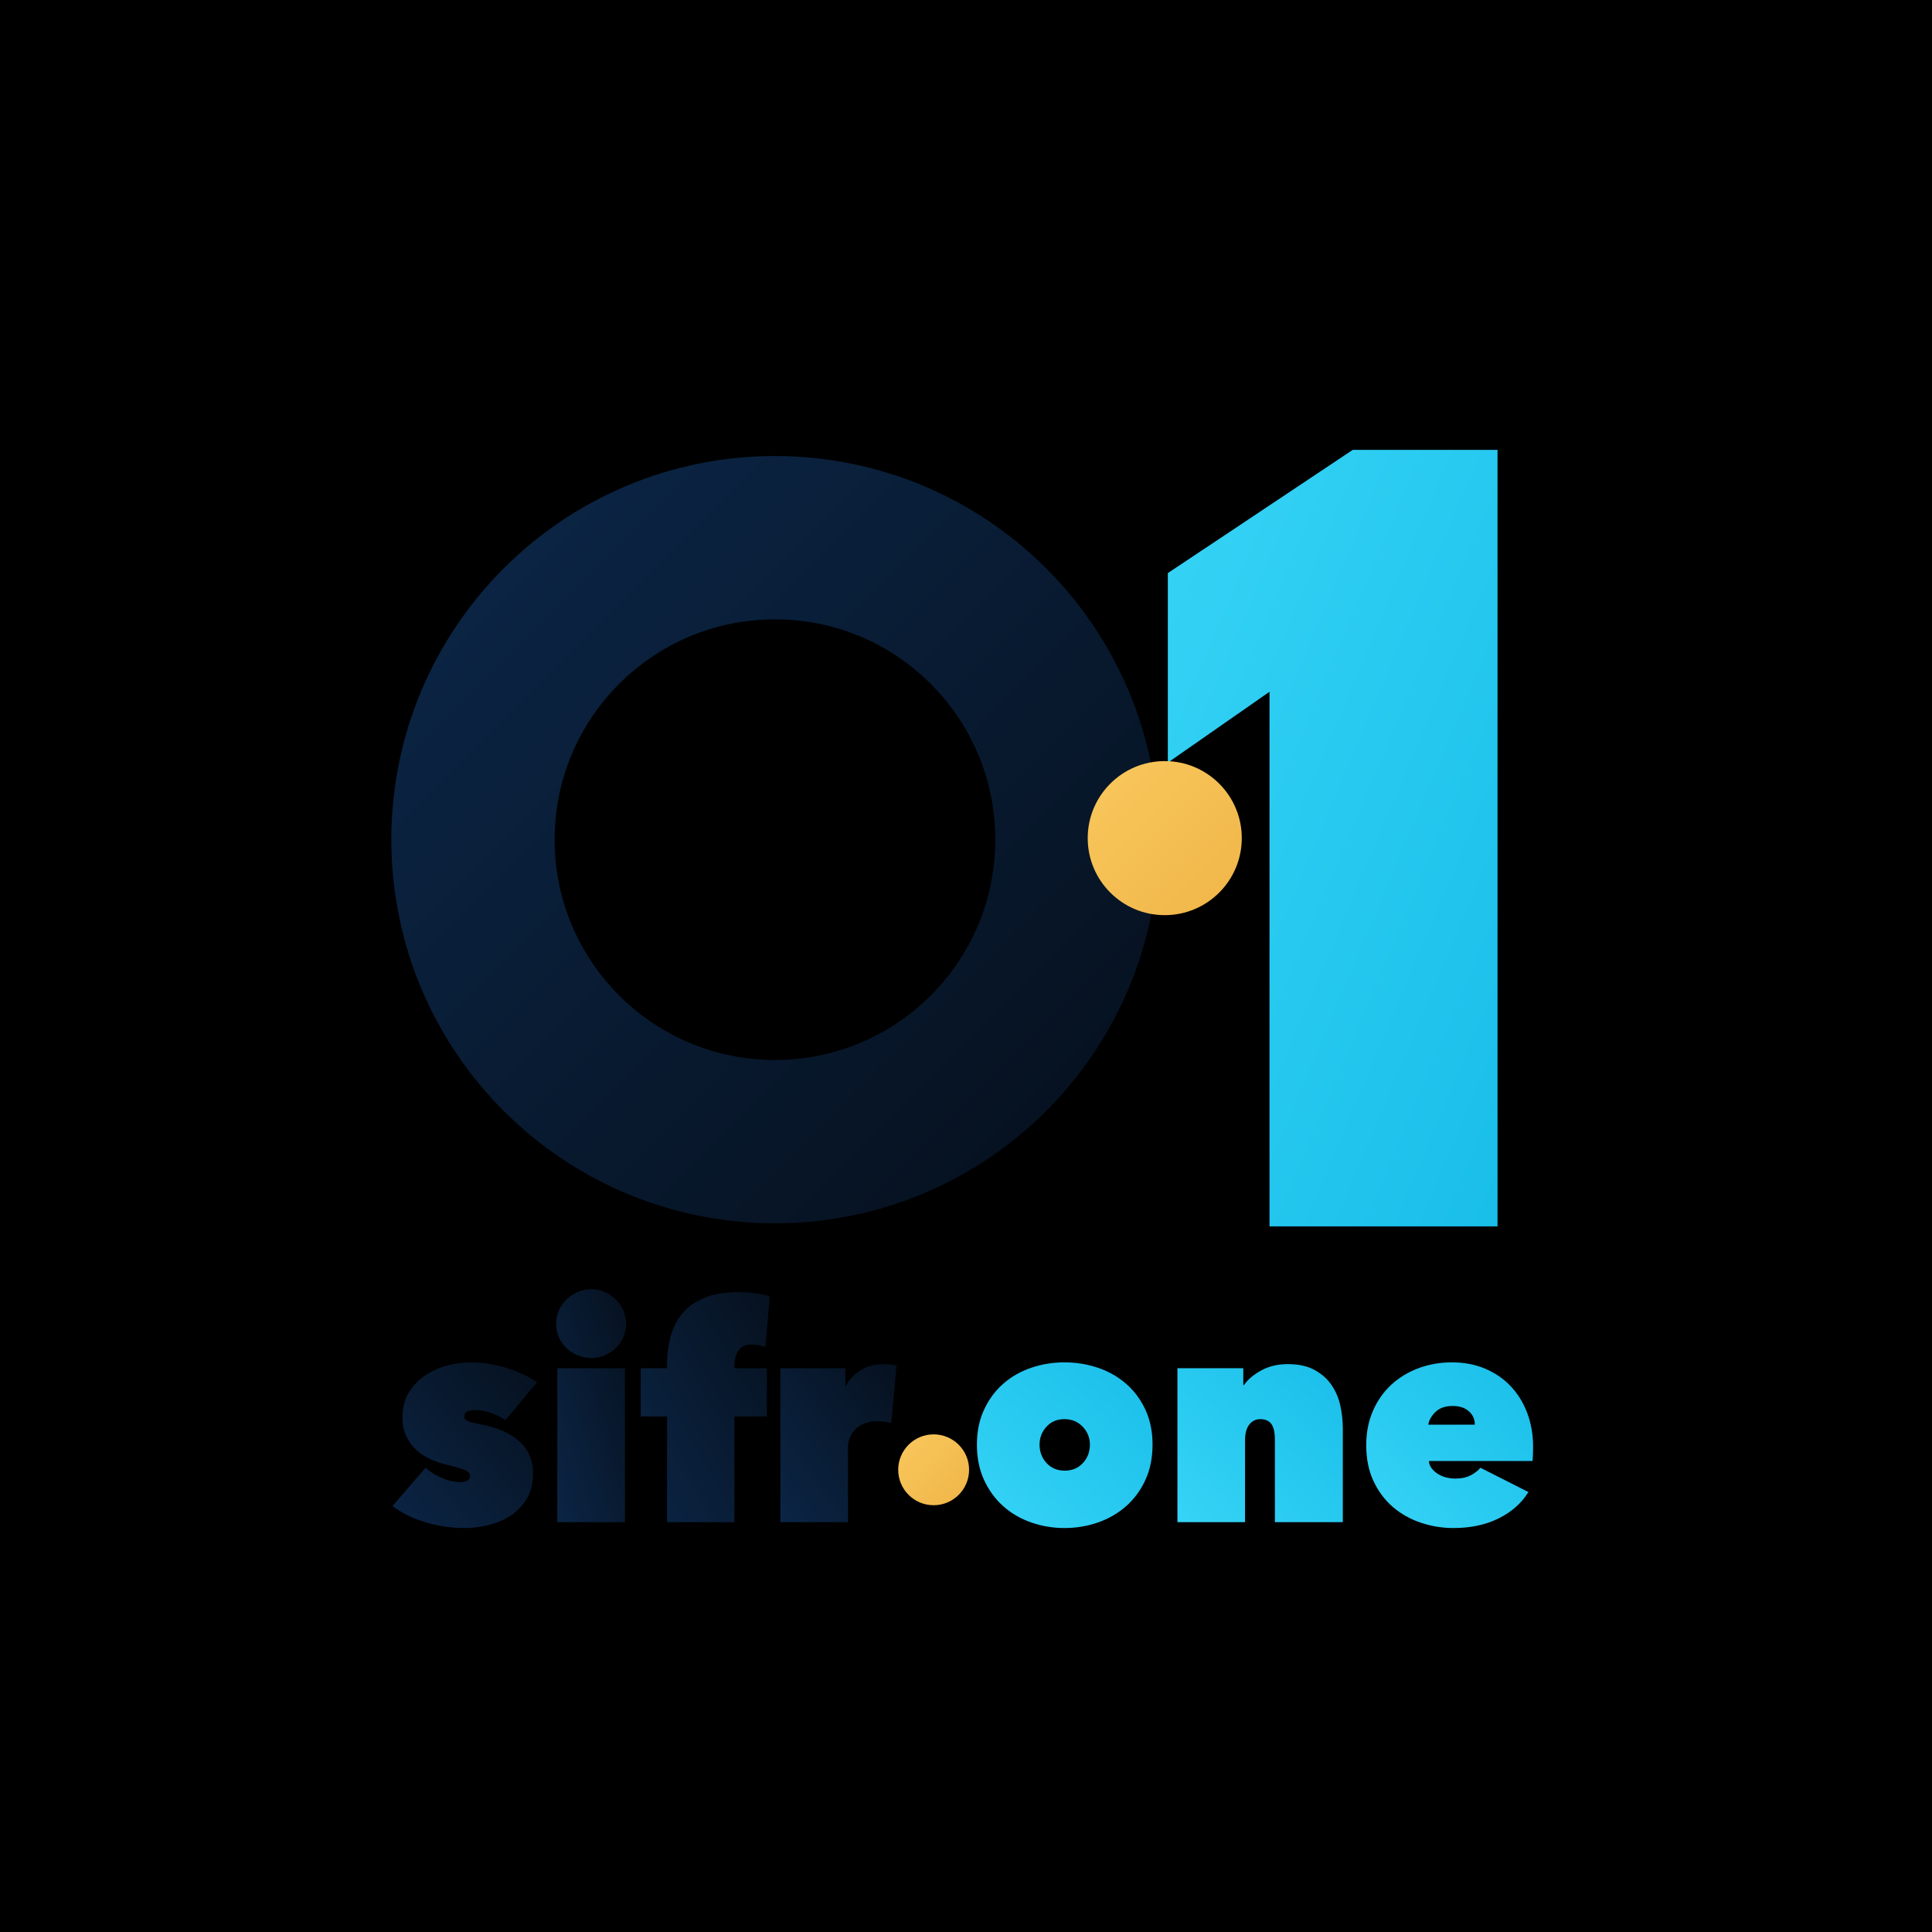
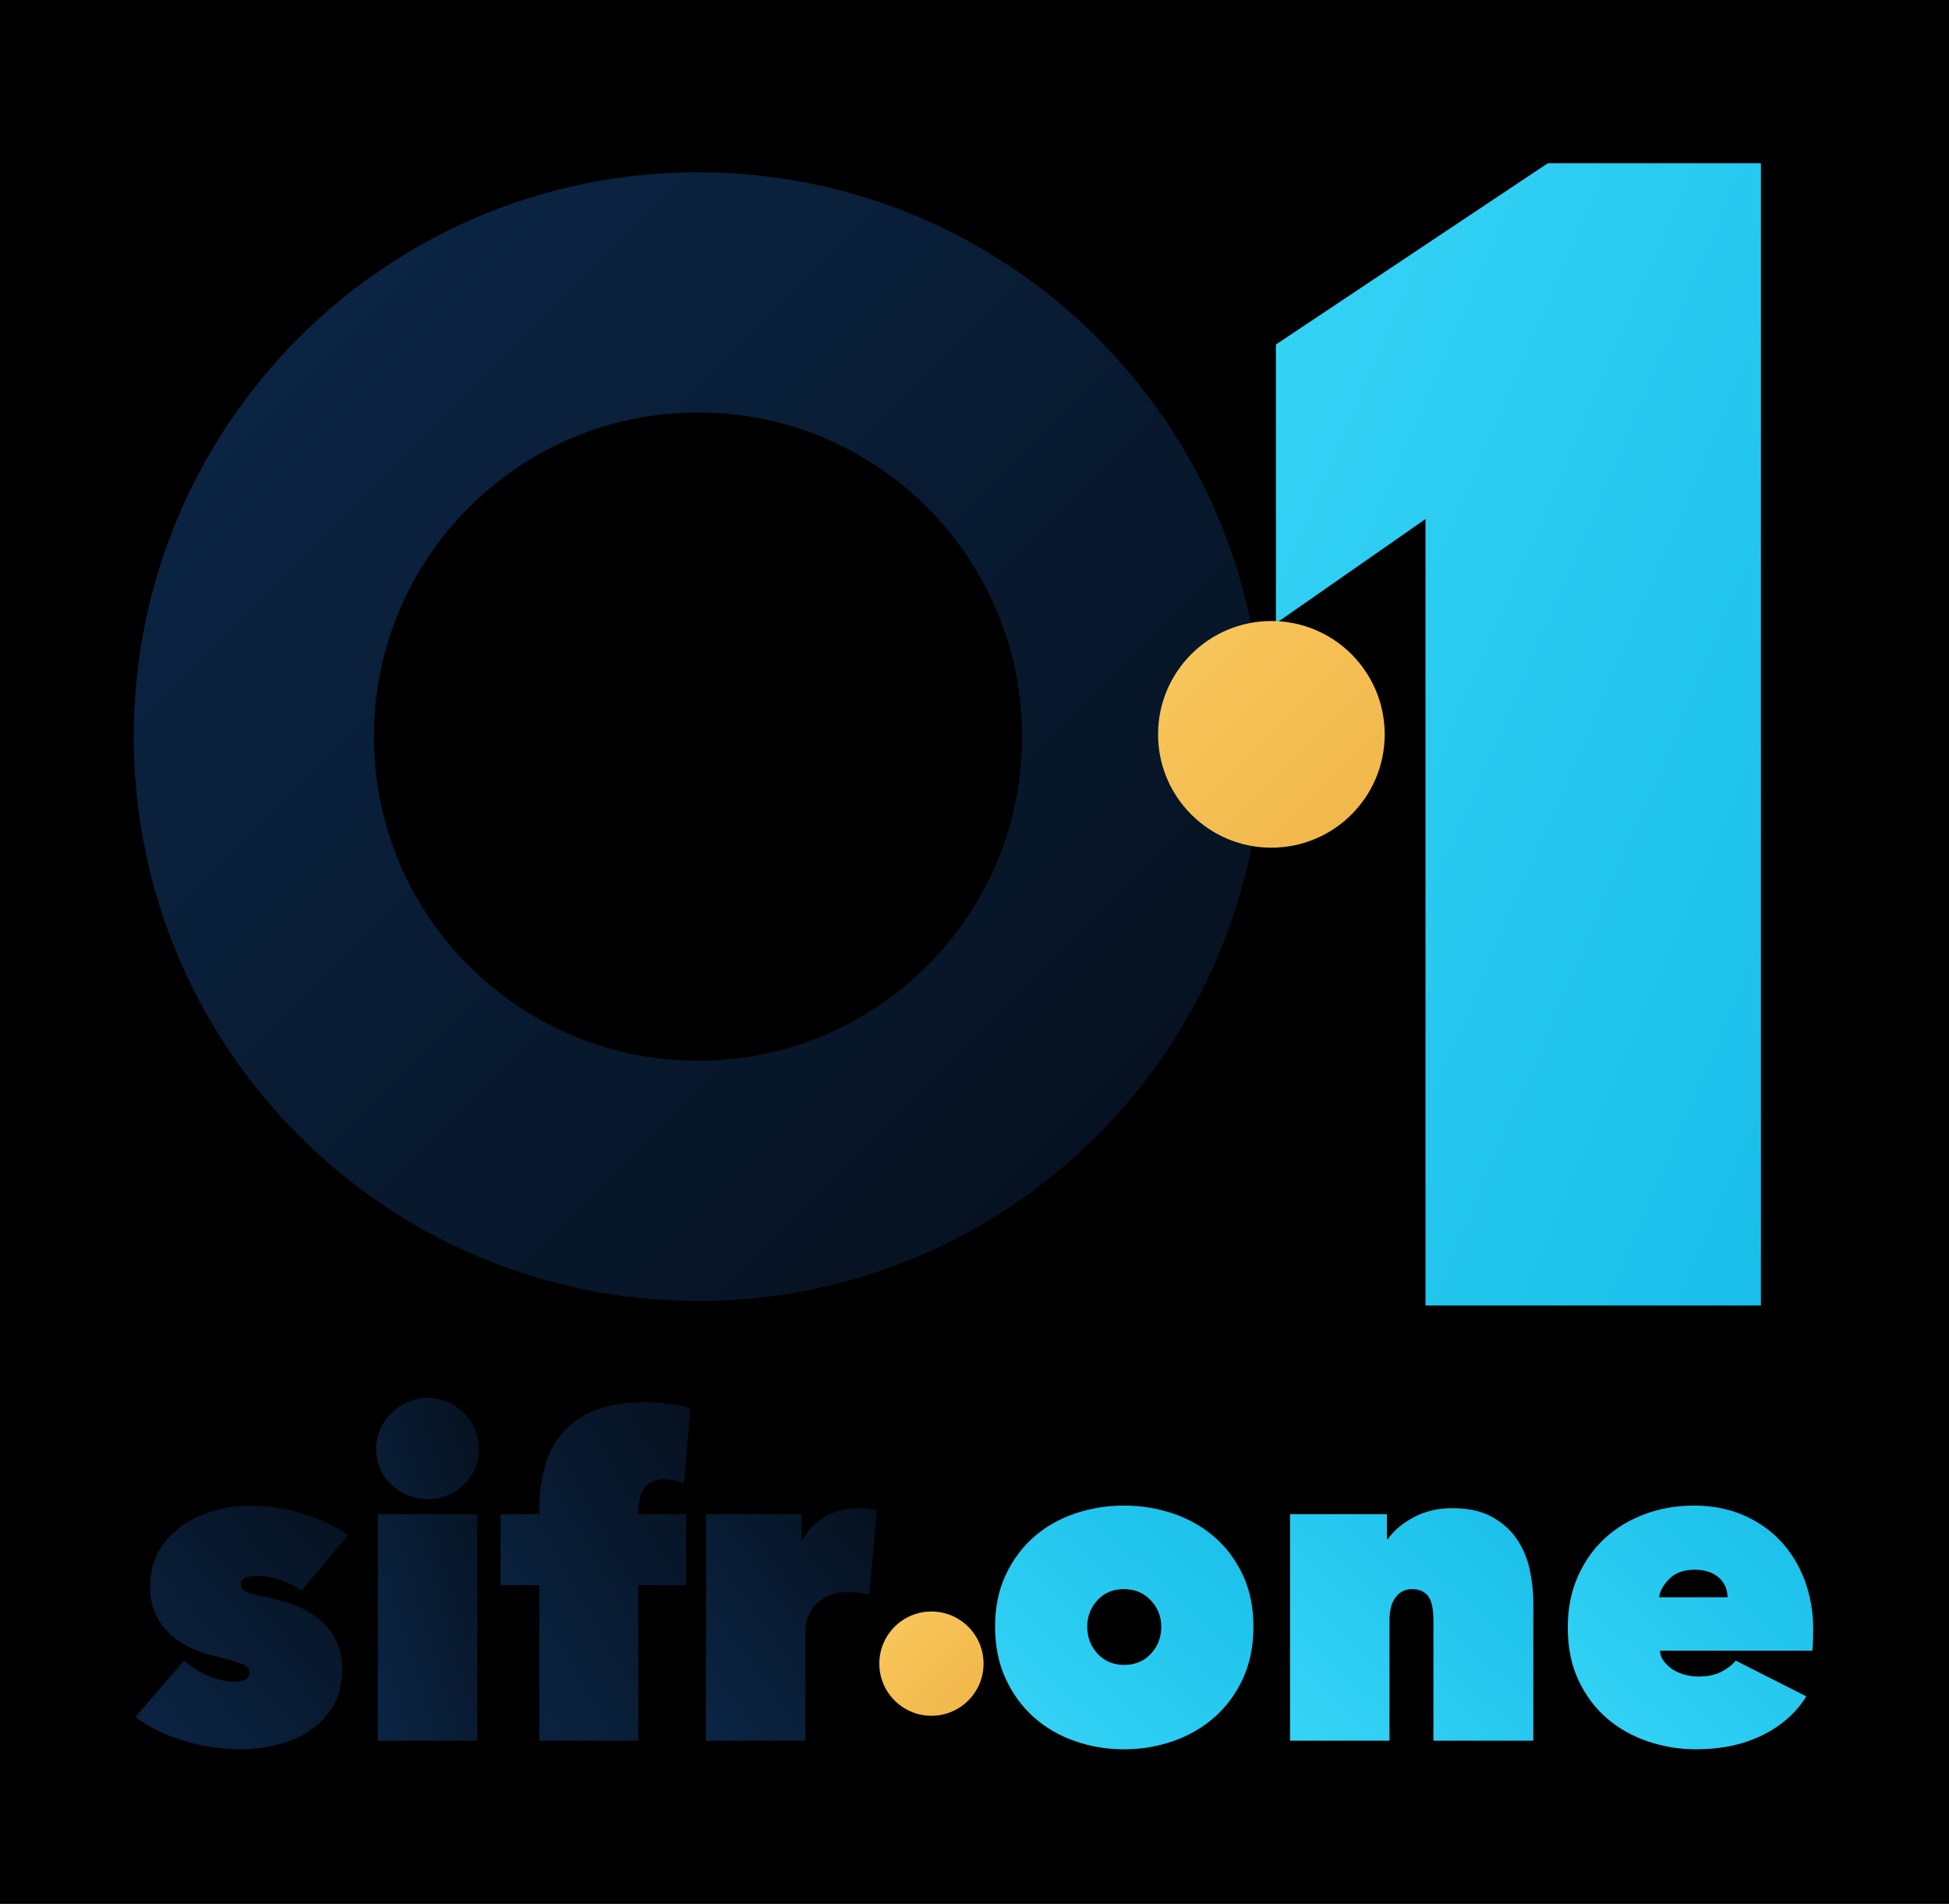
- <svg xmlns="http://www.w3.org/2000/svg" viewBox="0 0 1254 1254" role="img" aria-labelledby="title desc">
+ <svg xmlns="http://www.w3.org/2000/svg" viewBox="195 220 860 840" role="img" aria-labelledby="title desc">
  <defs>
    <linearGradient id="navy" x1="0" y1="0" x2="1" y2="1">
      <stop offset="0" stop-color="#0B2545" />
      <stop offset="1" stop-color="#06111F" />
    </linearGradient>
    <linearGradient id="cyan" x1="0" y1="0" x2="1" y2="1">
      <stop offset="0" stop-color="#36D4F6" />
      <stop offset="1" stop-color="#19BEE9" />
    </linearGradient>
    <linearGradient id="gold" x1="0" y1="0" x2="1" y2="1">
      <stop offset="0" stop-color="#F9C85D" />
      <stop offset="1" stop-color="#F0B548" />
    </linearGradient>
  </defs>
-   <rect width="1254" height="1254" fill="#000" />
+   <rect x="195" y="220" width="860" height="840" fill="#000" />
  <circle cx="503" cy="545" r="196" fill="none" stroke="url(#navy)" stroke-width="106" />
  <path fill="url(#cyan)" d="M758 372 878 292h94v504H824V449l-66 46Z" />
  <circle cx="756" cy="544" r="50" fill="url(#gold)" />
  <g transform="translate(254 988) scale(.19 -.19)" fill="url(#navy)">
    <path d="M484 167Q484 114 461.5 78Q439 42 404.5 20.5Q370-1 329-10.5Q288-20 251-20Q183-20 117.5-.5Q52 19 4 55L117 186Q141 164 173.5 150.5Q206 137 236 137Q248 137 258.5 141.5Q269 146 269 158Q269 171 250.5 178.5Q232 186 186 197Q161 203 135 214.5Q109 226 87.5 245Q66 264 52 291.5Q38 319 38 357Q38 408 60.5 444Q83 480 117.5 502.5Q152 525 192.5 535.5Q233 546 269 546Q330 546 390 528Q450 510 498 478L390 349Q365 365 339 374Q313 383 288 383Q271 383 260 378.5Q249 374 249 361Q249 351 261.5 345.5Q274 340 319 331Q350 325 379.5 312.5Q409 300 432.5 280.5Q456 261 470 233Q484 205 484 167Z" />
    <path transform="translate(513)" d="M54 526H285V0H54ZM50 678Q50 702 59.5 723.5Q69 745 85.5 761Q102 777 124 786.5Q146 796 171 796Q195 796 216 786.5Q237 777 253.5 761Q270 745 279.5 723.5Q289 702 289 678Q289 653 279.5 631.5Q270 610 253.5 594.5Q237 579 216 570Q195 561 171 561Q146 561 124 570Q102 579 85.5 594.5Q69 610 59.5 631.5Q50 653 50 678Z" />
    <path transform="translate(852)" d="M426 598Q417 602 405 604.5Q393 607 381 607Q347 607 333.5 586Q320 565 320 533V526H431V361H320V0H90V361H0V526H90V538Q90 587 101.5 632Q113 677 141 711.5Q169 746 216.5 766Q264 786 336 786Q359 786 389.5 782.5Q420 779 441 771Z" />
    <path transform="translate(1276)" d="M53 526H275V466H277Q294 498 327.5 519Q361 540 406 540Q433 540 450 535L432 339Q421 342 407.5 343.5Q394 345 383 345Q338 345 311 319Q284 293 284 255V0H53Z" />
  </g>
  <circle cx="606" cy="954" r="23" fill="url(#gold)" />
  <g transform="translate(628 988) scale(.19 -.19)" fill="url(#cyan)">
    <path d="M632 265Q632 197 607.5 144Q583 91 541.5 54.5Q500 18 445.5-1Q391-20 331-20Q272-20 217.5-1Q163 18 122 54.5Q81 91 56.5 144Q32 197 32 265Q32 332 56.5 384.5Q81 437 122 473Q163 509 217.5 527.5Q272 546 331 546Q391 546 445.5 527.5Q500 509 541.5 473Q583 437 607.5 384.5Q632 332 632 265ZM331 352Q293 352 269.5 326Q246 300 246 265Q246 228 270 202Q294 176 332 176Q370 176 394 202Q418 228 418 265Q418 300 393.5 326Q369 352 331 352Z" />
    <path transform="translate(664)" d="M53 526H278V468H280Q300 497 339.5 518.5Q379 540 430 540Q485 540 521.5 520Q558 500 579.5 468.5Q601 437 609.5 398Q618 359 618 320V0H386V280Q386 320 373.5 336Q361 352 336 352Q313 352 298.5 333.5Q284 315 284 280V0H53Z" />
    <path transform="translate(1330)" d="M403 333Q403 361 382.5 379Q362 397 327 397Q289 397 268 376Q247 355 244 333ZM602 258Q602 245 601.5 231.5Q601 218 600 209H246Q247 195 255.5 184Q264 173 276.5 165Q289 157 304.5 153Q320 149 336 149Q368 149 389.5 160.5Q411 172 422 186L586 103Q551 46 484.5 13Q418-20 330-20Q273-20 219-2Q165 16 123.5 51.5Q82 87 57 140Q32 193 32 263Q32 328 55 380.5Q78 433 117.5 469.5Q157 506 210.5 526Q264 546 325 546Q387 546 438 524.5Q489 503 525.5 464.5Q562 426 582 373Q602 320 602 258Z" />
  </g>
</svg>
